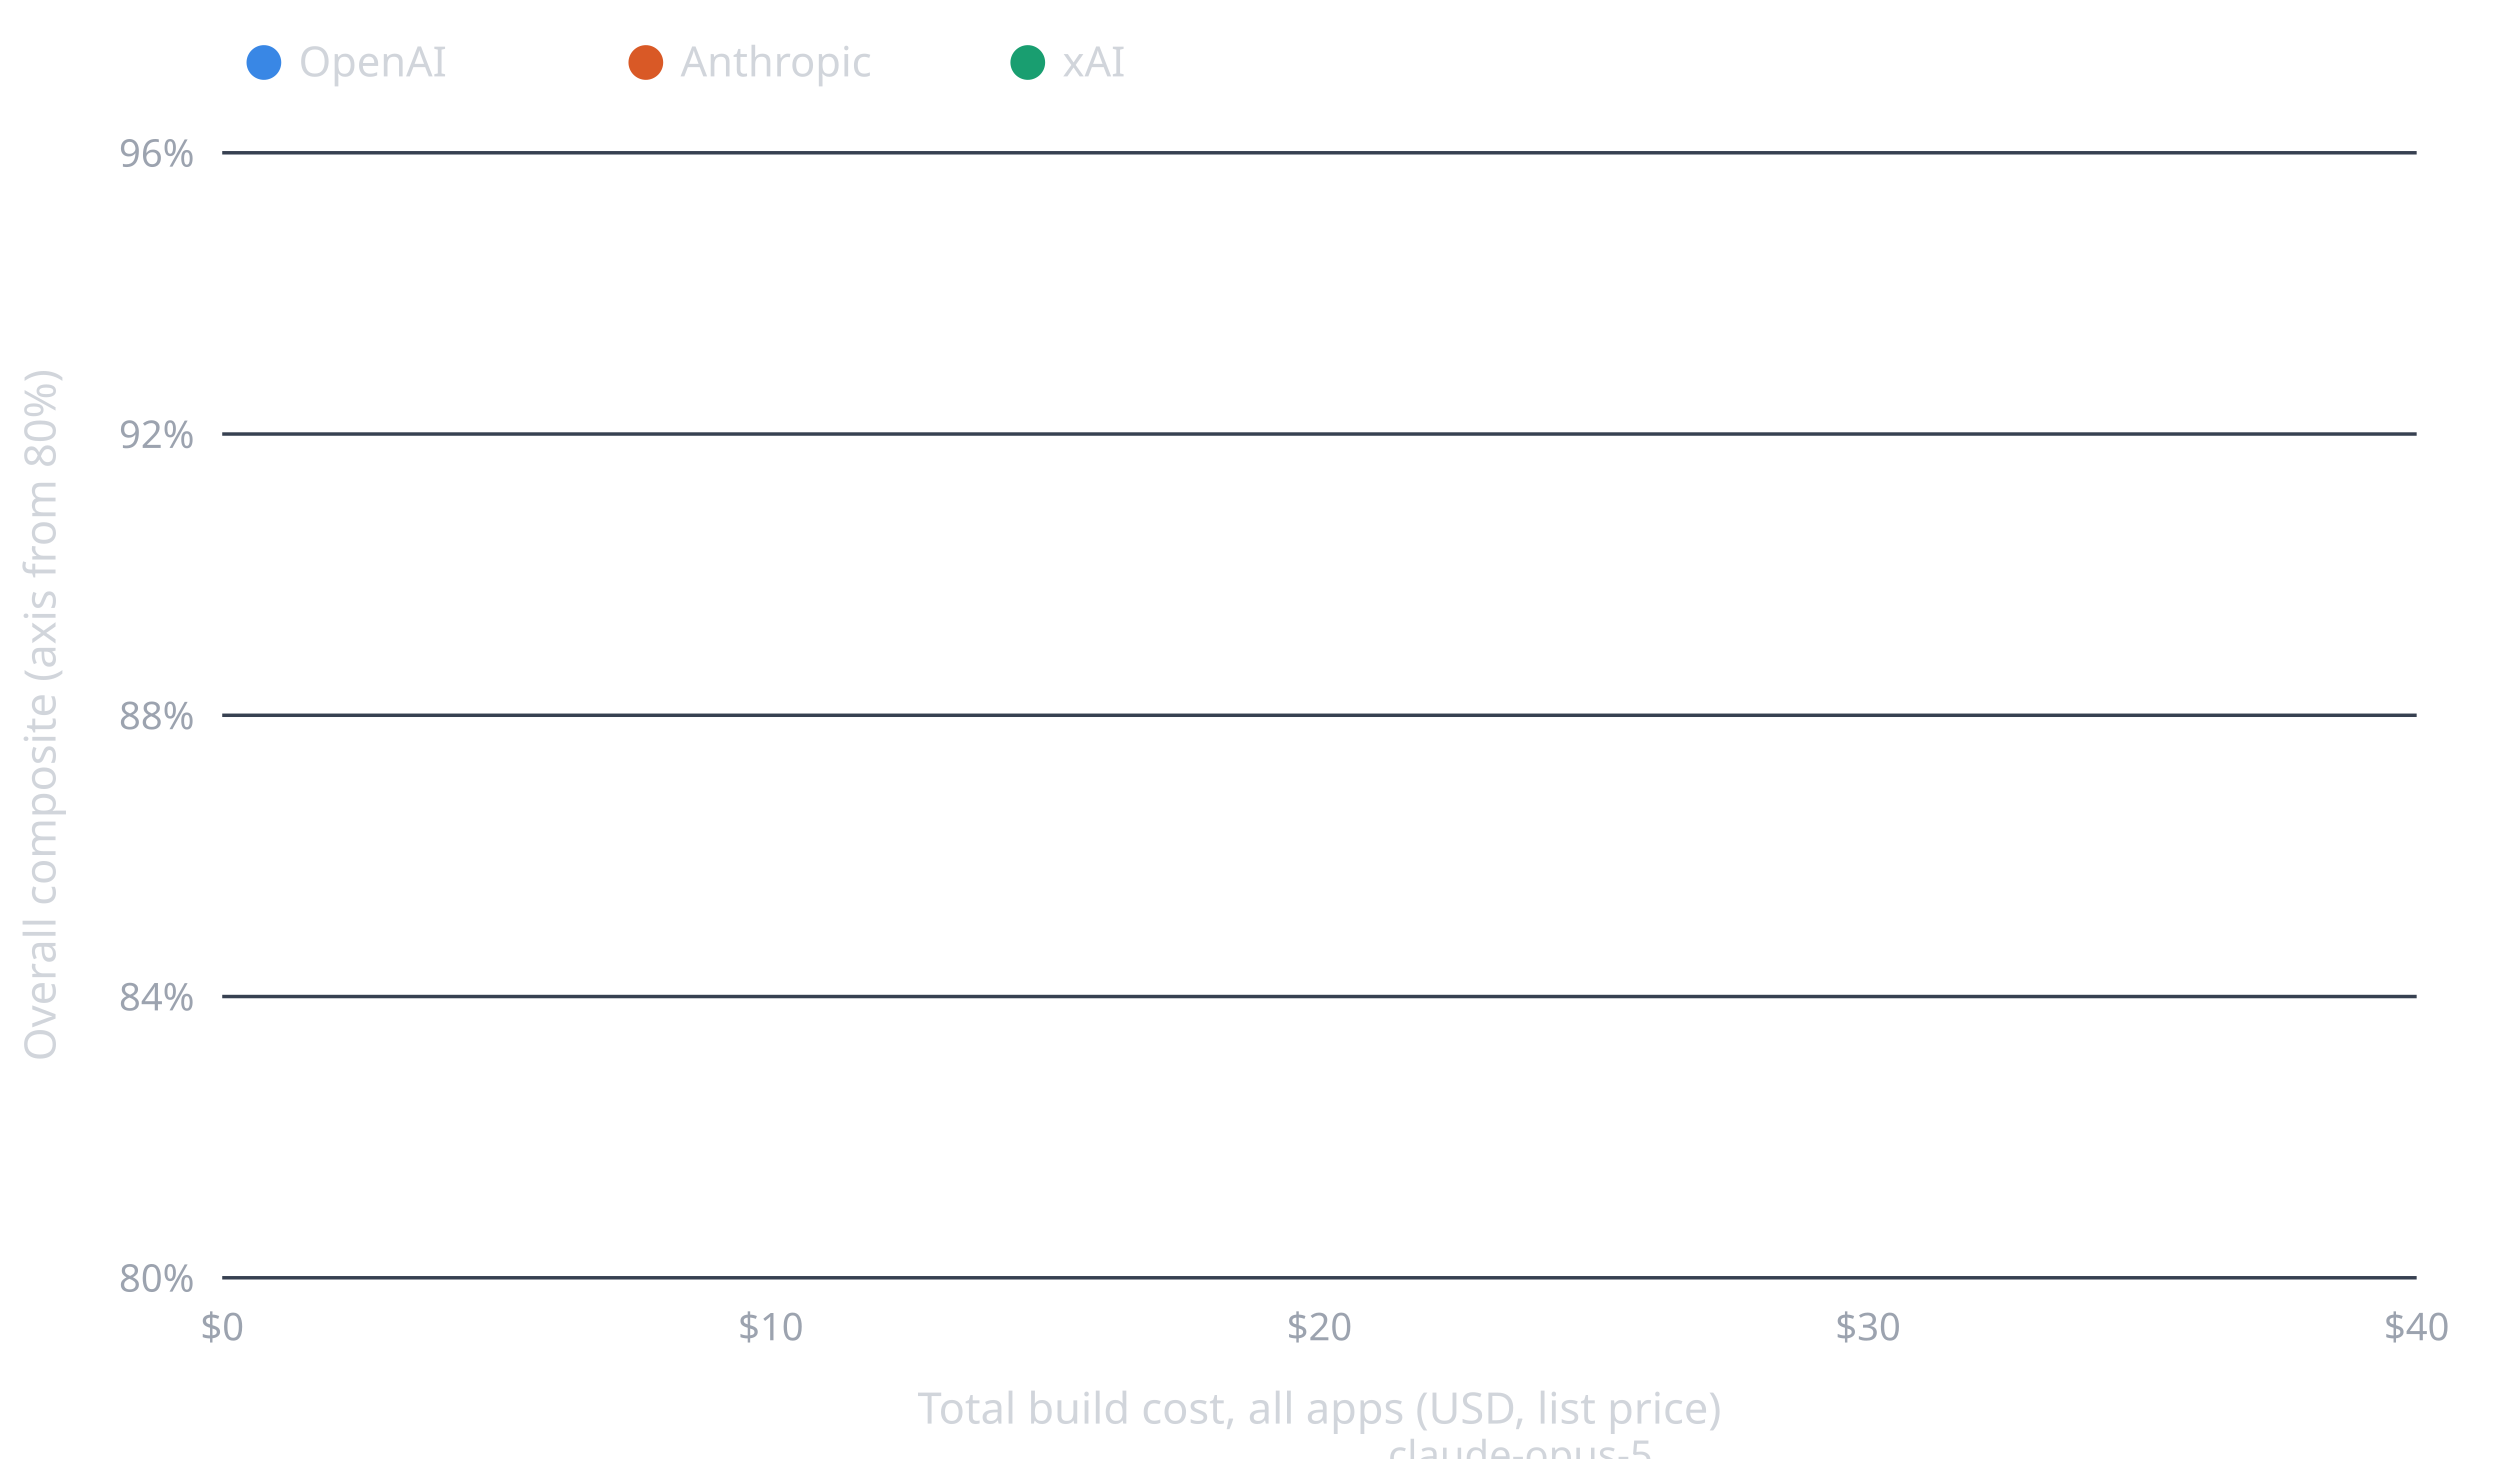
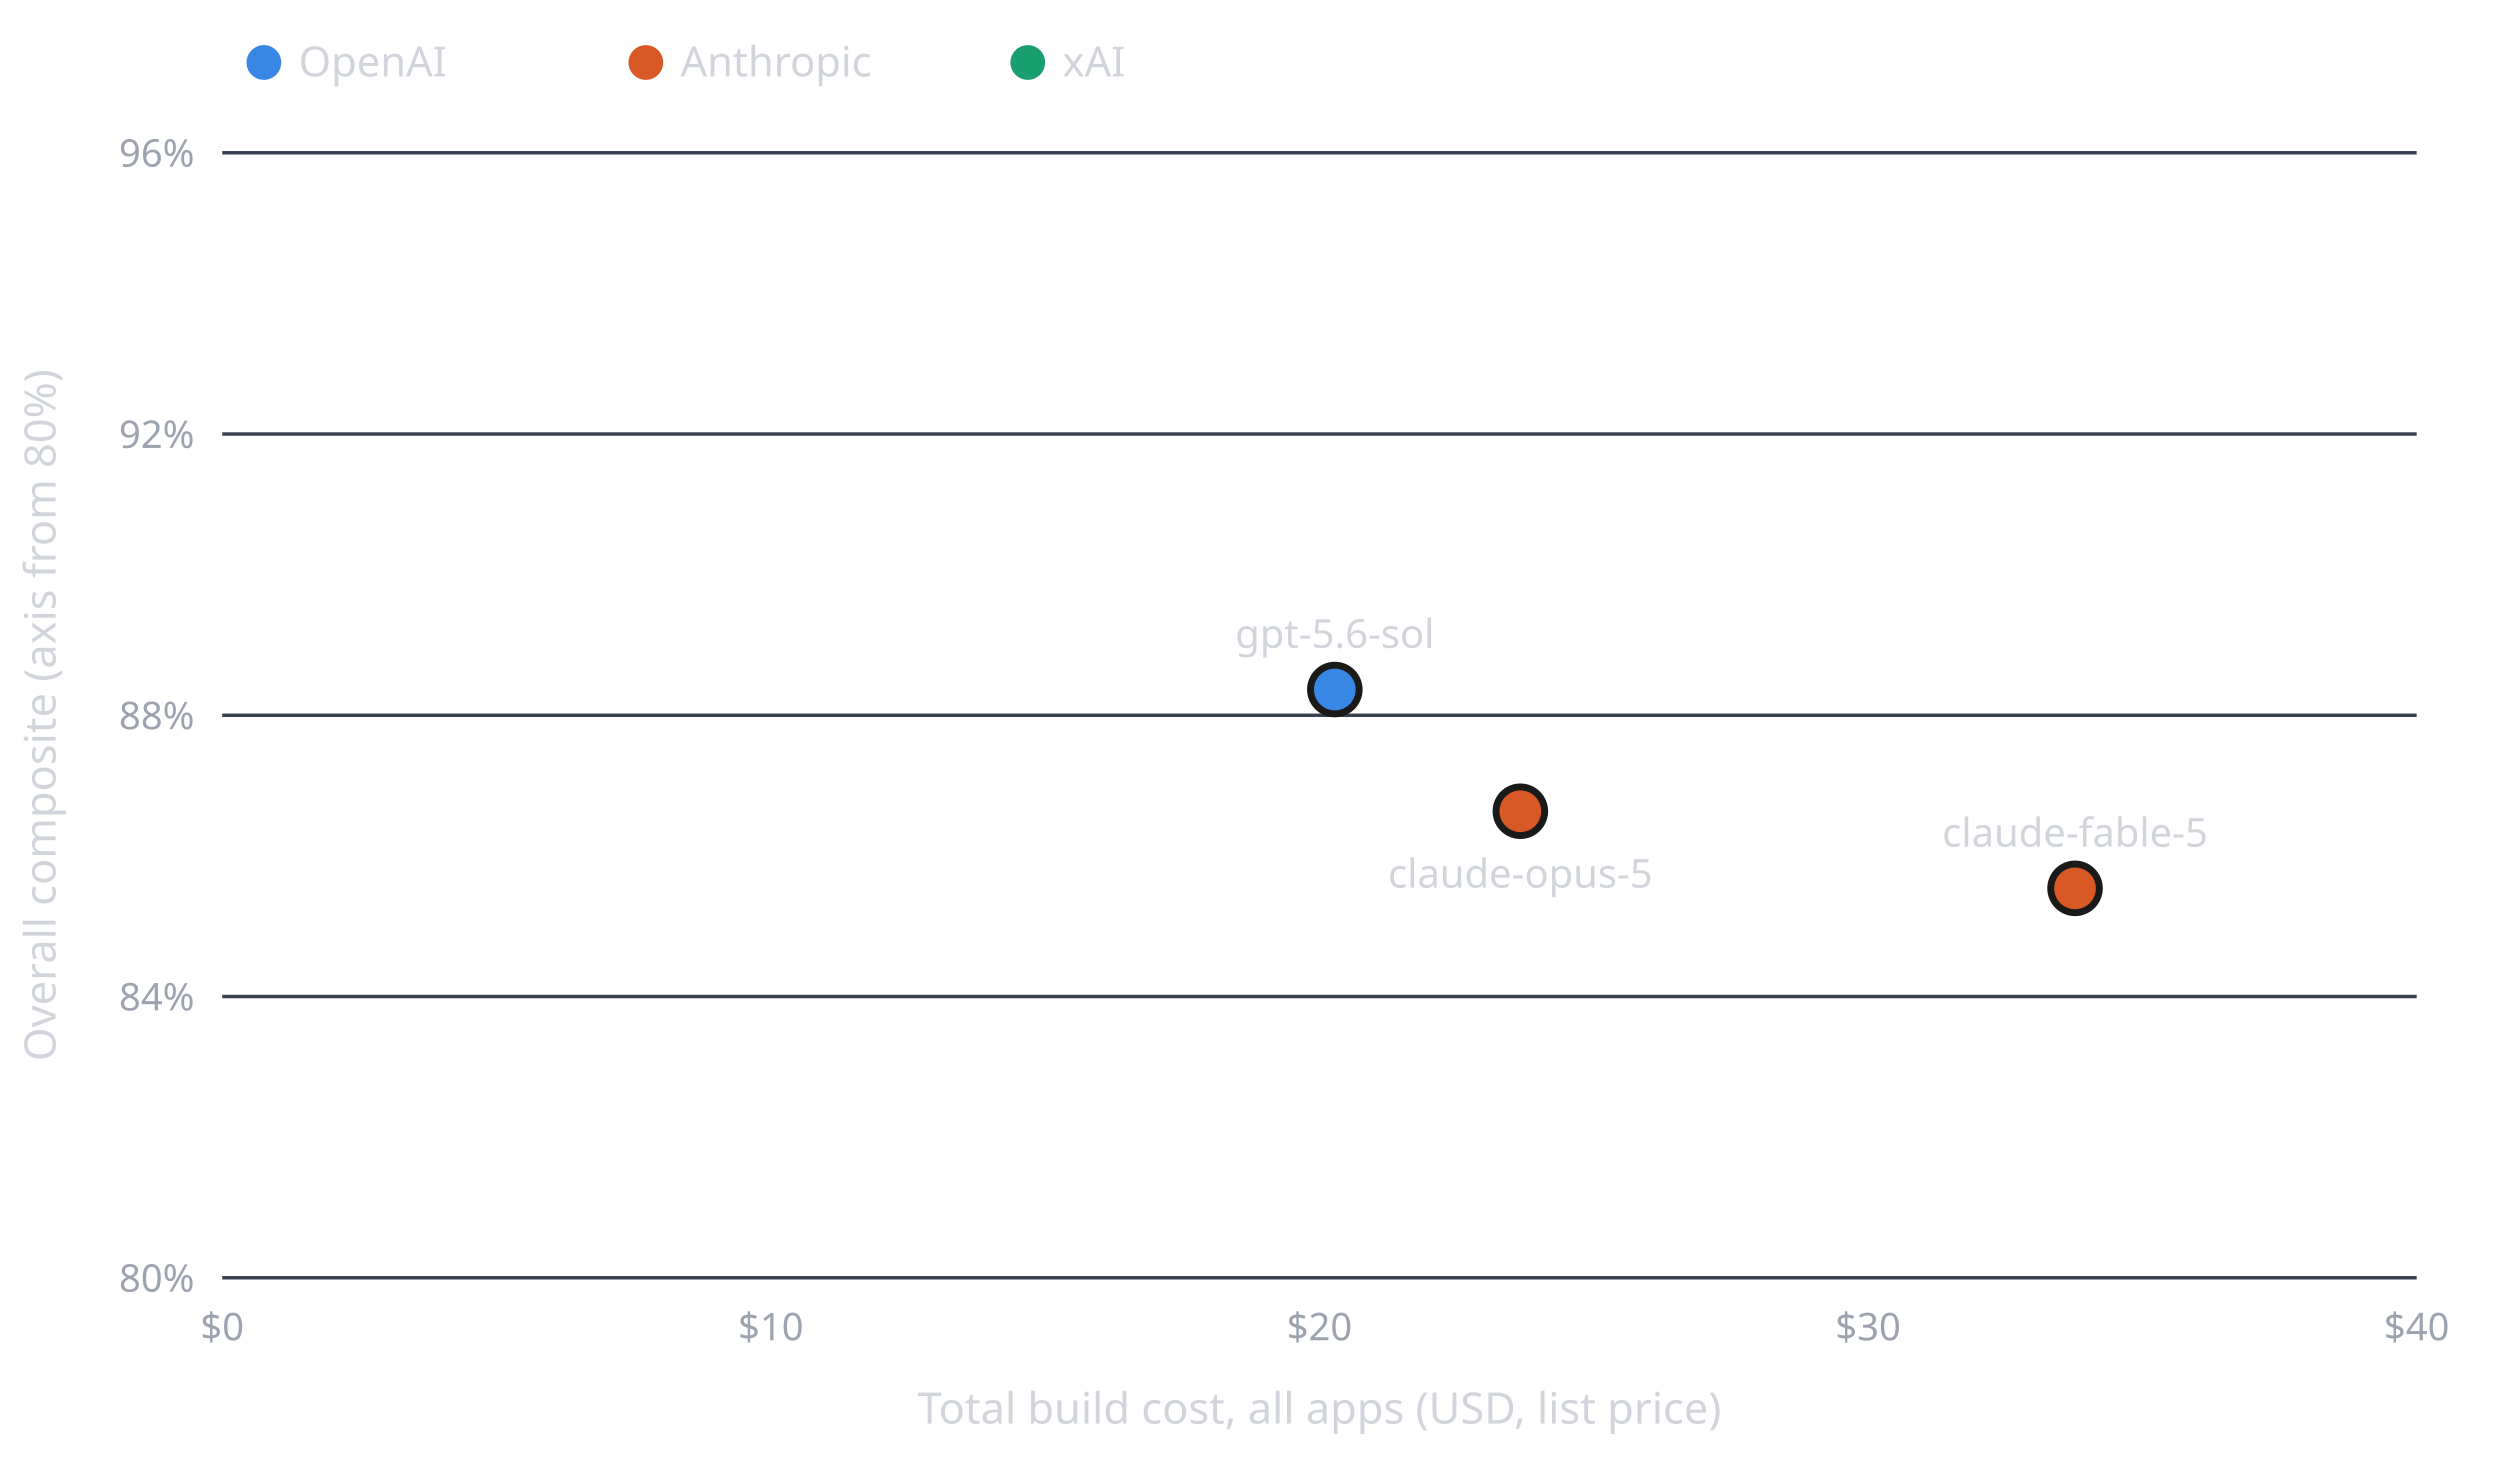
<svg xmlns="http://www.w3.org/2000/svg" viewBox="0 0 720 420" font-family="system-ui,sans-serif">
  <circle cx="76" cy="18" r="5" fill="#3987e5" />
  <text x="86" y="22" fill="#d1d5db" font-size="12">OpenAI</text>
  <circle cx="186" cy="18" r="5" fill="#d95926" />
  <text x="196" y="22" fill="#d1d5db" font-size="12">Anthropic</text>
  <circle cx="296" cy="18" r="5" fill="#199e70" />
  <text x="306" y="22" fill="#d1d5db" font-size="12">xAI</text>
  <line x1="64" y1="368" x2="696" y2="368" stroke="#374151" stroke-width="1" />
  <text x="56" y="372" text-anchor="end" fill="#9ca3af" font-size="11">80%</text>
  <line x1="64" y1="287" x2="696" y2="287" stroke="#374151" stroke-width="1" />
  <text x="56" y="291" text-anchor="end" fill="#9ca3af" font-size="11">84%</text>
  <line x1="64" y1="206" x2="696" y2="206" stroke="#374151" stroke-width="1" />
  <text x="56" y="210" text-anchor="end" fill="#9ca3af" font-size="11">88%</text>
  <line x1="64" y1="125" x2="696" y2="125" stroke="#374151" stroke-width="1" />
  <text x="56" y="129" text-anchor="end" fill="#9ca3af" font-size="11">92%</text>
  <line x1="64" y1="44" x2="696" y2="44" stroke="#374151" stroke-width="1" />
  <text x="56" y="48" text-anchor="end" fill="#9ca3af" font-size="11">96%</text>
  <text x="64" y="386" text-anchor="middle" fill="#9ca3af" font-size="11">$0</text>
  <text x="222" y="386" text-anchor="middle" fill="#9ca3af" font-size="11">$10</text>
  <text x="380" y="386" text-anchor="middle" fill="#9ca3af" font-size="11">$20</text>
  <text x="538" y="386" text-anchor="middle" fill="#9ca3af" font-size="11">$30</text>
  <text x="696" y="386" text-anchor="middle" fill="#9ca3af" font-size="11">$40</text>
-   <circle cx="437.861" cy="435.087" r="7" fill="#d95926" stroke="#1a1a19" stroke-width="2" />
-   <text x="437.861" y="423.087" text-anchor="middle" fill="#d1d5db" font-size="11.5">claude-opus-5</text>
-   <circle cx="384.433" cy="553.497" r="7" fill="#3987e5" stroke="#1a1a19" stroke-width="2" />
-   <text x="384.433" y="575.497" text-anchor="middle" fill="#d1d5db" font-size="11.5">gpt-5.6-sol</text>
-   <circle cx="597.609" cy="554.737" r="7" fill="#d95926" stroke="#1a1a19" stroke-width="2" />
-   <text x="597.609" y="542.737" text-anchor="middle" fill="#d1d5db" font-size="11.5">claude-fable-5</text>
-   <circle cx="296.53" cy="960.421" r="7" fill="#d95926" stroke="#1a1a19" stroke-width="2" />
-   <text x="296.53" y="982.421" text-anchor="middle" fill="#d1d5db" font-size="11.5">claude-sonnet-5</text>
-   <circle cx="160.903" cy="966.857" r="7" fill="#3987e5" stroke="#1a1a19" stroke-width="2" />
-   <text x="160.903" y="954.857" text-anchor="middle" fill="#d1d5db" font-size="11.5">gpt-5.6-terra</text>
-   <circle cx="114.263" cy="1158.232" r="7" fill="#3987e5" stroke="#1a1a19" stroke-width="2" />
-   <text x="114.263" y="1180.232" text-anchor="middle" fill="#d1d5db" font-size="11.5">gpt-5.6-luna</text>
-   <circle cx="142.006" cy="1216.463" r="7" fill="#199e70" stroke="#1a1a19" stroke-width="2" />
-   <text x="142.006" y="1204.463" text-anchor="middle" fill="#d1d5db" font-size="11.5">grok-4.5</text>
+   <circle cx="384.433" cy="198.588" r="7" fill="#3987e5" stroke="#1a1a19" stroke-width="2" />
+   <text x="384.433" y="186.588" text-anchor="middle" fill="#d1d5db" font-size="11.5">gpt-5.6-sol</text>
+   <circle cx="437.861" cy="233.64" r="7" fill="#d95926" stroke="#1a1a19" stroke-width="2" />
+   <text x="437.861" y="255.64" text-anchor="middle" fill="#d1d5db" font-size="11.5">claude-opus-5</text>
+   <circle cx="597.609" cy="255.844" r="7" fill="#d95926" stroke="#1a1a19" stroke-width="2" />
+   <text x="597.609" y="243.844" text-anchor="middle" fill="#d1d5db" font-size="11.5">claude-fable-5</text>
+   <circle cx="160.903" cy="758.909" r="7" fill="#3987e5" stroke="#1a1a19" stroke-width="2" />
+   <text x="160.903" y="780.909" text-anchor="middle" fill="#d1d5db" font-size="11.5">gpt-5.6-terra</text>
+   <circle cx="296.53" cy="834.913" r="7" fill="#d95926" stroke="#1a1a19" stroke-width="2" />
+   <text x="296.53" y="822.913" text-anchor="middle" fill="#d1d5db" font-size="11.5">claude-sonnet-5</text>
+   <circle cx="142.006" cy="1010.24" r="7" fill="#199e70" stroke="#1a1a19" stroke-width="2" />
+   <text x="142.006" y="1032.24" text-anchor="middle" fill="#d1d5db" font-size="11.5">grok-4.5</text>
+   <circle cx="114.263" cy="1158.593" r="7" fill="#3987e5" stroke="#1a1a19" stroke-width="2" />
+   <text x="114.263" y="1146.593" text-anchor="middle" fill="#d1d5db" font-size="11.5">gpt-5.6-luna</text>
  <text x="380" y="410" text-anchor="middle" fill="#d1d5db" font-size="12.5">Total build cost, all apps (USD, list price)</text>
  <text transform="rotate(-90)" x="-206" y="16" text-anchor="middle" fill="#d1d5db" font-size="12.5">Overall composite (axis from 80%)</text>
</svg>
